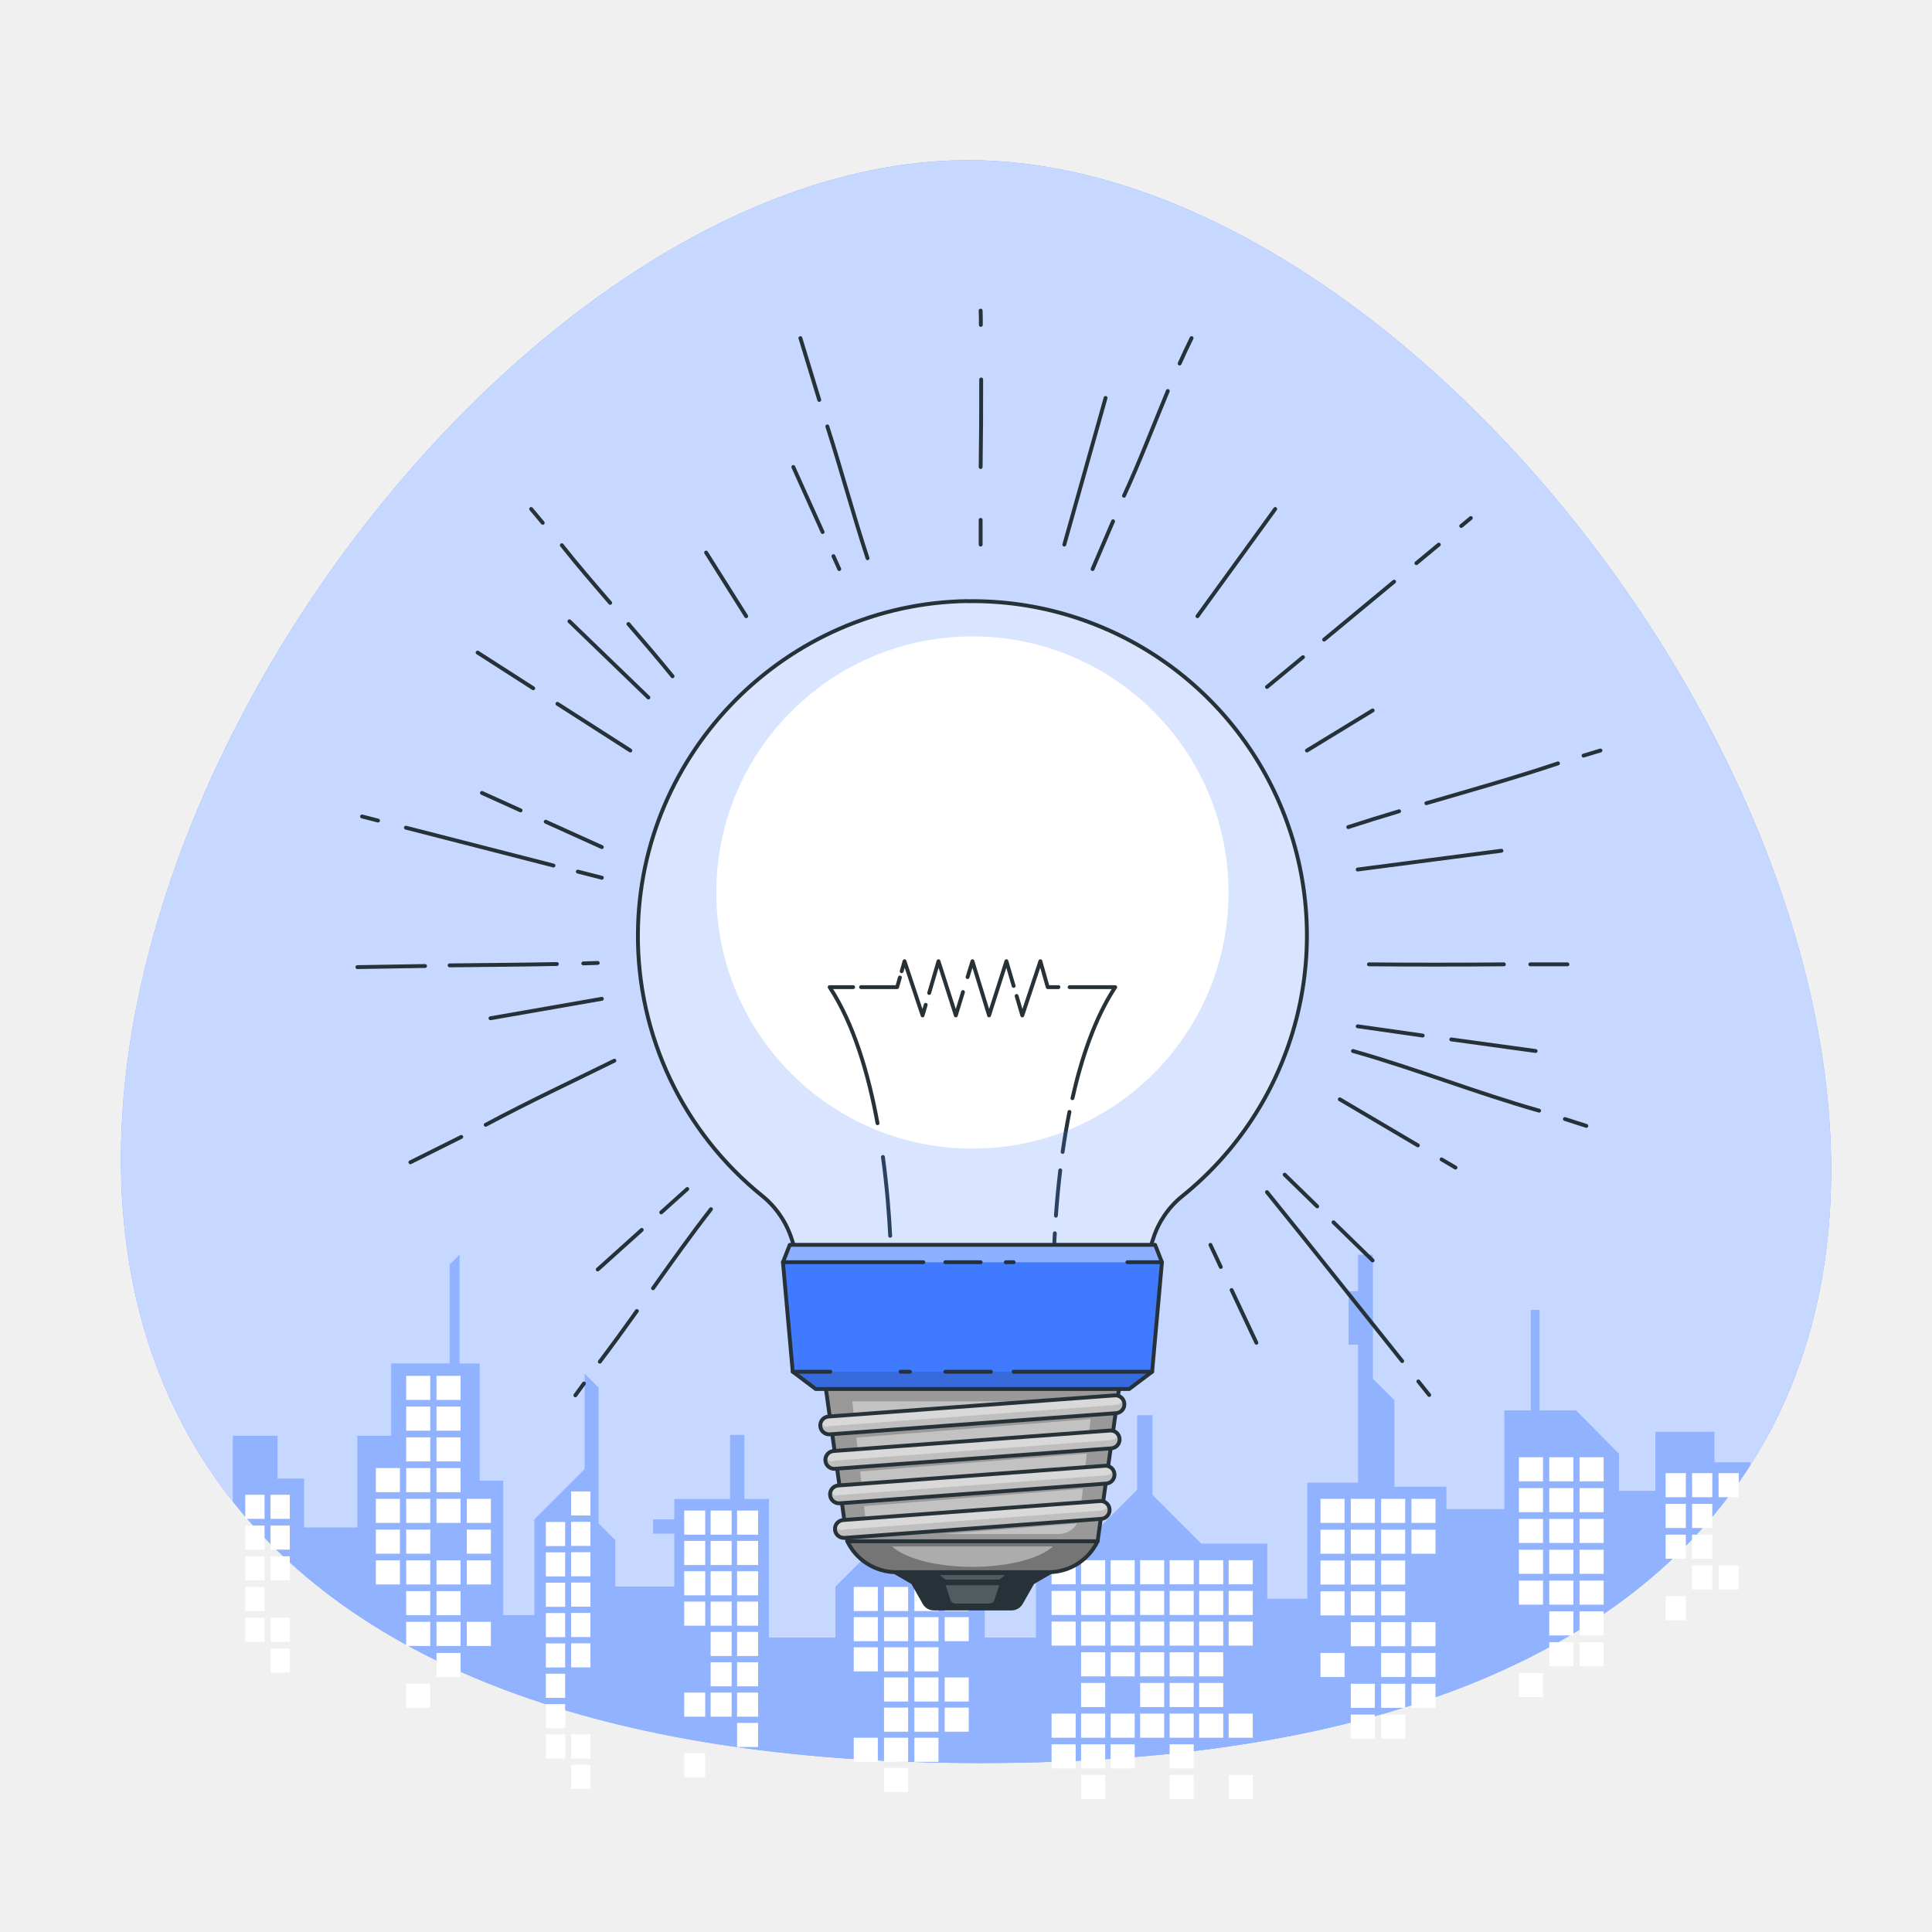
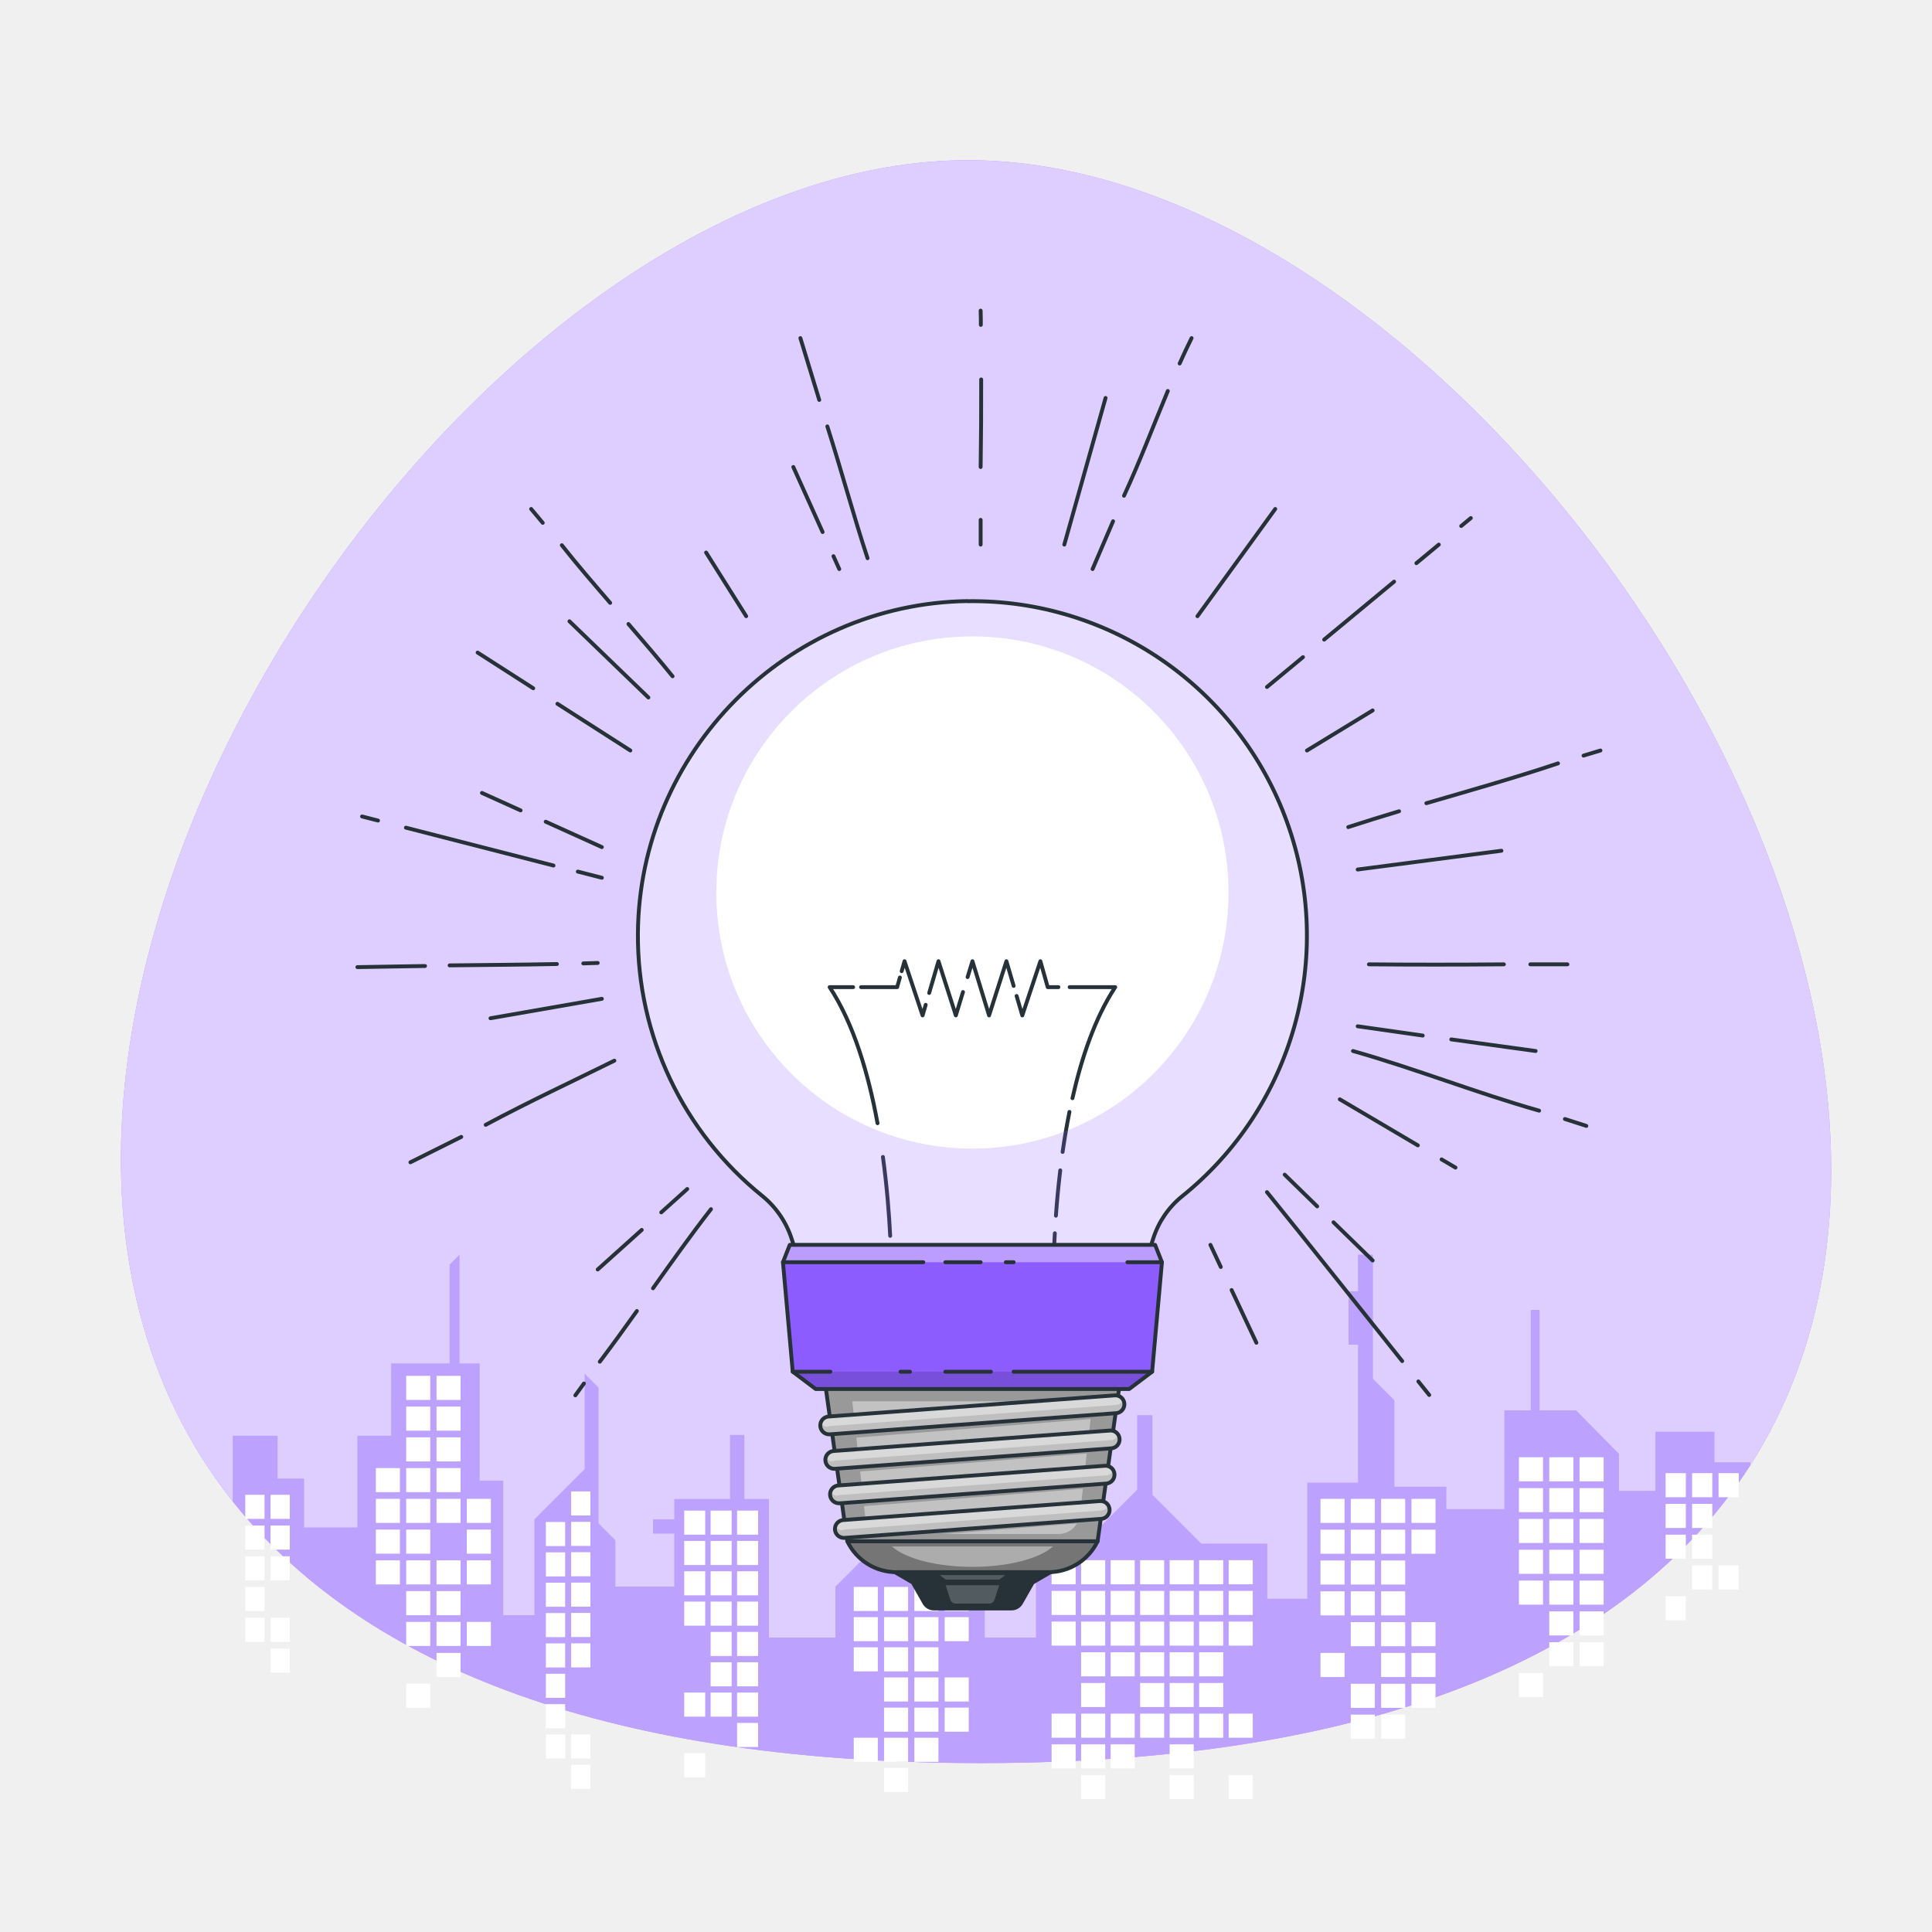
<svg xmlns="http://www.w3.org/2000/svg" viewBox="0 0 500 500">
  <defs>
    <clipPath id="freepik--clip-path--inject-20">
      <path d="M250.43,155.56c-46.89.66-85,39.11-85.34,86a86.4,86.4,0,0,0,32.26,68,23.69,23.69,0,0,1,7.56,11.14l4,12.37h85.48l4.09-12.62a23,23,0,0,1,7.38-10.8,86.57,86.57,0,0,0-55.45-154.06Z" style="fill:#fff;stroke:#263238;stroke-linecap:round;stroke-linejoin:round" />
    </clipPath>
    <clipPath id="freepik--clip-path-2--inject-20">
      <polygon points="284.06 398.88 219.28 398.88 211.57 343.98 291.77 343.98 284.06 398.88" style="fill:#999;stroke:#263238;stroke-linecap:round;stroke-linejoin:round" />
    </clipPath>
    <clipPath id="freepik--clip-path-3--inject-20">
      <path d="M214.68,371.21a2.31,2.31,0,0,1-.17-4.62l74-5.47a2.31,2.31,0,1,1,.34,4.61l-74,5.47Z" style="fill:#bfbfbf;stroke:#263238;stroke-linecap:round;stroke-linejoin:round" />
    </clipPath>
    <clipPath id="freepik--clip-path-4--inject-20">
      <path d="M216,380.13a2.31,2.31,0,0,1-.17-4.62l71.44-5.29a2.31,2.31,0,0,1,.34,4.61l-71.44,5.29Z" style="fill:#bfbfbf;stroke:#263238;stroke-linecap:round;stroke-linejoin:round" />
    </clipPath>
    <clipPath id="freepik--clip-path-5--inject-20">
      <path d="M217.21,389.05a2.31,2.31,0,0,1-.16-4.62l68.9-5.09a2.31,2.31,0,0,1,.34,4.61l-68.9,5.1Z" style="fill:#bfbfbf;stroke:#263238;stroke-linecap:round;stroke-linejoin:round" />
    </clipPath>
    <clipPath id="freepik--clip-path-6--inject-20">
      <path d="M218.48,398a2.31,2.31,0,0,1-.17-4.62l66.37-4.91a2.31,2.31,0,1,1,.34,4.61L218.65,398Z" style="fill:#bfbfbf;stroke:#263238;stroke-linecap:round;stroke-linejoin:round" />
    </clipPath>
    <clipPath id="freepik--clip-path-7--inject-20">
-       <polygon points="300.71 326.66 298.17 355 292.23 359.48 211.11 359.48 205.16 355 202.63 326.66 204.39 322.17 298.94 322.17 300.71 326.66" style="fill:#407BFF;stroke:#263238;stroke-linecap:round;stroke-linejoin:round" />
+       <polygon points="300.71 326.66 298.17 355 292.23 359.48 211.11 359.48 205.16 355 202.63 326.66 204.39 322.17 298.94 322.17 300.71 326.66" style="fill:#8c5cff;stroke:#263238;stroke-linecap:round;stroke-linejoin:round" />
    </clipPath>
  </defs>
  <g id="freepik--background-simple--inject-20">
-     <path d="M453,379.17c-29.17,45.62-91.05,77.11-199.17,77.11-100.52,0-161.5-27.22-193.59-67.71C-33,271,117.45,41.46,250.54,41.46,380.17,41.46,529.69,259.2,453,379.17Z" style="fill:#407BFF" />
+     <path d="M453,379.17c-29.17,45.62-91.05,77.11-199.17,77.11-100.52,0-161.5-27.22-193.59-67.71C-33,271,117.45,41.46,250.54,41.46,380.17,41.46,529.69,259.2,453,379.17Z" style="fill:#8c5cff" />
    <path d="M453,379.17c-29.17,45.62-91.05,77.11-199.17,77.11-100.52,0-161.5-27.22-193.59-67.71C-33,271,117.45,41.46,250.54,41.46,380.17,41.46,529.69,259.2,453,379.17Z" style="fill:#fff;opacity:0.7" />
  </g>
  <g id="freepik--Buildings--inject-20">
-     <path d="M453,378.44v.73c-29.17,45.62-91.05,77.11-199.17,77.11-100.52,0-161.5-27.22-193.59-67.71v-17H71.84v11.08h6.85v12.66H92.48V371.58h8.75V352.85h15.13V327.27l2.57-2.56v28.15h5.22v30.33h6.09V418h8.06V393.21l13-13V355.5l3.62,3.61v35.15l4.33,4.34v12H174.5V396.9H169v-3.69h5.51v-5.28h14.43V371.36h3.7v16.57H199V423.8h17.21V410.62l10-10h8.09V382.13H239v18.46h5.78l10.07,10.08V423.8h13.25V399.54h12.2l14-14v-19.3h3.95v20.61l12.63,12.63h17.09v14.27h10.35V383.71h13.13V348h-2.44V334.19h2.44v-9.48h3.87v32.13l5.55,5.54v22.39h13.45v5.8h15V365h6.85v-26h2.27v26h9.44L419,376.25v9.57h9.42V370.53H443.7v7.91Z" style="fill:#407BFF;opacity:0.4" />
+     <path d="M453,378.44v.73c-29.17,45.62-91.05,77.11-199.17,77.11-100.52,0-161.5-27.22-193.59-67.71v-17H71.84v11.08h6.85v12.66H92.48V371.58h8.75V352.85h15.13V327.27l2.57-2.56v28.15h5.22v30.33h6.09V418h8.06V393.21l13-13V355.5l3.62,3.61v35.15l4.33,4.34v12H174.5V396.9H169v-3.69h5.51v-5.28h14.43V371.36h3.7v16.57H199V423.8h17.21V410.62l10-10h8.09V382.13H239v18.46h5.78l10.07,10.08V423.8h13.25V399.54h12.2l14-14v-19.3h3.95v20.61l12.63,12.63h17.09v14.27h10.35V383.71h13.13V348h-2.44V334.19h2.44v-9.48h3.87v32.13l5.55,5.54v22.39h13.45v5.8h15V365h6.85v-26h2.27v26h9.44L419,376.25v9.57h9.42V370.53H443.7v7.91Z" style="fill:#8c5cff;opacity:0.4" />
    <rect x="105.12" y="356.07" width="6.23" height="6.23" style="fill:#fff" />
    <rect x="112.97" y="356.07" width="6.23" height="6.23" style="fill:#fff" />
    <rect x="105.12" y="364.03" width="6.23" height="6.23" style="fill:#fff" />
    <rect x="112.97" y="364.03" width="6.23" height="6.23" style="fill:#fff" />
    <rect x="105.12" y="371.98" width="6.23" height="6.23" style="fill:#fff" />
    <rect x="112.97" y="371.98" width="6.23" height="6.23" style="fill:#fff" />
    <rect x="105.12" y="379.94" width="6.23" height="6.23" style="fill:#fff" />
    <rect x="112.97" y="379.94" width="6.23" height="6.23" style="fill:#fff" />
    <rect x="105.12" y="387.9" width="6.23" height="6.23" style="fill:#fff" />
    <rect x="112.97" y="387.9" width="6.23" height="6.23" style="fill:#fff" />
    <rect x="105.12" y="395.86" width="6.23" height="6.23" style="fill:#fff" />
    <rect x="105.12" y="403.82" width="6.23" height="6.23" style="fill:#fff" />
    <rect x="112.97" y="403.82" width="6.23" height="6.23" style="fill:#fff" />
    <rect x="105.12" y="411.78" width="6.23" height="6.23" style="fill:#fff" />
    <rect x="112.97" y="411.78" width="6.23" height="6.23" style="fill:#fff" />
    <rect x="105.12" y="419.74" width="6.23" height="6.23" style="fill:#fff" />
    <rect x="112.97" y="419.74" width="6.23" height="6.23" style="fill:#fff" />
    <rect x="120.81" y="387.9" width="6.23" height="6.23" style="fill:#fff" />
    <rect x="120.81" y="395.86" width="6.23" height="6.23" style="fill:#fff" />
    <rect x="120.81" y="403.82" width="6.23" height="6.23" style="fill:#fff" />
    <rect x="120.81" y="419.74" width="6.23" height="6.23" style="fill:#fff" />
    <rect x="97.27" y="379.94" width="6.23" height="6.23" style="fill:#fff" />
    <rect x="97.27" y="387.9" width="6.23" height="6.23" style="fill:#fff" />
    <rect x="97.27" y="395.86" width="6.23" height="6.23" style="fill:#fff" />
    <rect x="97.27" y="403.82" width="6.23" height="6.23" style="fill:#fff" />
    <rect x="147.81" y="385.98" width="4.99" height="6.23" style="fill:#fff" />
    <rect x="147.81" y="393.85" width="4.99" height="6.23" style="fill:#fff" />
    <rect x="147.81" y="401.71" width="4.99" height="6.23" style="fill:#fff" />
    <rect x="147.81" y="409.57" width="4.99" height="6.23" style="fill:#fff" />
    <rect x="147.81" y="417.43" width="4.99" height="6.23" style="fill:#fff" />
    <rect x="147.81" y="425.29" width="4.99" height="6.23" style="fill:#fff" />
    <rect x="141.27" y="393.89" width="4.99" height="6.23" style="fill:#fff" />
    <rect x="141.27" y="401.75" width="4.99" height="6.23" style="fill:#fff" />
    <rect x="141.27" y="409.6" width="4.99" height="6.23" style="fill:#fff" />
    <rect x="141.27" y="417.46" width="4.99" height="6.23" style="fill:#fff" />
    <rect x="141.27" y="425.31" width="4.99" height="6.23" style="fill:#fff" />
    <rect x="141.27" y="433.17" width="4.99" height="6.23" style="fill:#fff" />
    <rect x="70.01" y="386.85" width="4.99" height="6.23" style="fill:#fff" />
    <rect x="70.01" y="394.81" width="4.99" height="6.23" style="fill:#fff" />
    <rect x="70.01" y="402.77" width="4.99" height="6.23" style="fill:#fff" />
    <rect x="70.01" y="418.68" width="4.99" height="6.23" style="fill:#fff" />
    <rect x="70.01" y="426.64" width="4.99" height="6.23" style="fill:#fff" />
    <rect x="63.47" y="386.85" width="4.99" height="6.23" style="fill:#fff" />
    <rect x="63.47" y="394.81" width="4.99" height="6.23" style="fill:#fff" />
    <rect x="63.47" y="402.77" width="4.99" height="6.23" style="fill:#fff" />
    <rect x="63.47" y="410.72" width="4.99" height="6.23" style="fill:#fff" />
    <rect x="63.47" y="418.68" width="4.99" height="6.23" style="fill:#fff" />
    <rect x="183.91" y="390.94" width="5.44" height="6.23" style="fill:#fff" />
    <rect x="190.76" y="390.94" width="5.44" height="6.23" style="fill:#fff" />
    <rect x="183.91" y="398.79" width="5.44" height="6.23" style="fill:#fff" />
    <rect x="190.76" y="398.79" width="5.44" height="6.23" style="fill:#fff" />
    <rect x="183.91" y="406.64" width="5.44" height="6.23" style="fill:#fff" />
    <rect x="190.76" y="406.64" width="5.44" height="6.23" style="fill:#fff" />
    <rect x="183.91" y="414.49" width="5.44" height="6.23" style="fill:#fff" />
    <rect x="190.76" y="414.49" width="5.44" height="6.23" style="fill:#fff" />
    <rect x="183.91" y="422.34" width="5.44" height="6.23" style="fill:#fff" />
    <rect x="190.76" y="422.34" width="5.44" height="6.23" style="fill:#fff" />
    <rect x="183.91" y="430.19" width="5.44" height="6.23" style="fill:#fff" />
    <rect x="190.76" y="430.19" width="5.44" height="6.23" style="fill:#fff" />
    <rect x="177.07" y="390.94" width="5.44" height="6.23" style="fill:#fff" />
    <rect x="177.07" y="398.79" width="5.44" height="6.23" style="fill:#fff" />
    <rect x="177.07" y="406.64" width="5.44" height="6.23" style="fill:#fff" />
    <rect x="177.07" y="414.49" width="5.44" height="6.23" style="fill:#fff" />
    <rect x="228.79" y="410.7" width="6.23" height="6.23" style="fill:#fff" />
    <rect x="236.64" y="410.7" width="6.23" height="6.23" style="fill:#fff" />
    <rect x="228.79" y="418.51" width="6.23" height="6.23" style="fill:#fff" />
    <rect x="236.64" y="418.51" width="6.23" height="6.23" style="fill:#fff" />
    <rect x="228.79" y="426.32" width="6.23" height="6.23" style="fill:#fff" />
    <rect x="236.64" y="426.32" width="6.23" height="6.23" style="fill:#fff" />
    <rect x="228.79" y="434.12" width="6.23" height="6.23" style="fill:#fff" />
    <rect x="236.64" y="434.12" width="6.23" height="6.23" style="fill:#fff" />
    <rect x="228.79" y="441.93" width="6.23" height="6.23" style="fill:#fff" />
    <rect x="236.64" y="441.93" width="6.23" height="6.23" style="fill:#fff" />
    <rect x="244.48" y="410.7" width="6.23" height="6.23" style="fill:#fff" />
    <rect x="244.48" y="418.51" width="6.23" height="6.23" style="fill:#fff" />
    <rect x="244.48" y="434.12" width="6.23" height="6.23" style="fill:#fff" />
    <rect x="244.48" y="441.93" width="6.23" height="6.23" style="fill:#fff" />
    <rect x="220.95" y="410.7" width="6.23" height="6.23" style="fill:#fff" />
    <rect x="220.95" y="418.51" width="6.23" height="6.23" style="fill:#fff" />
    <rect x="220.95" y="426.32" width="6.23" height="6.23" style="fill:#fff" />
    <rect x="349.58" y="387.9" width="6.23" height="6.23" style="fill:#fff" />
    <rect x="357.43" y="387.9" width="6.23" height="6.23" style="fill:#fff" />
    <rect x="349.58" y="395.88" width="6.23" height="6.23" style="fill:#fff" />
    <rect x="357.43" y="395.88" width="6.23" height="6.23" style="fill:#fff" />
    <rect x="349.58" y="403.85" width="6.23" height="6.23" style="fill:#fff" />
    <rect x="357.43" y="403.85" width="6.23" height="6.23" style="fill:#fff" />
    <rect x="349.58" y="411.83" width="6.23" height="6.23" style="fill:#fff" />
    <rect x="357.43" y="411.83" width="6.23" height="6.23" style="fill:#fff" />
    <rect x="349.58" y="419.81" width="6.23" height="6.23" style="fill:#fff" />
    <rect x="357.43" y="419.81" width="6.23" height="6.23" style="fill:#fff" />
    <rect x="365.28" y="387.9" width="6.23" height="6.23" style="fill:#fff" />
    <rect x="365.28" y="395.88" width="6.23" height="6.23" style="fill:#fff" />
    <rect x="365.28" y="419.81" width="6.23" height="6.23" style="fill:#fff" />
    <rect x="393.1" y="377.14" width="6.23" height="6.23" style="fill:#fff" />
    <rect x="400.95" y="377.14" width="6.23" height="6.23" style="fill:#fff" />
    <rect x="393.1" y="385.12" width="6.23" height="6.23" style="fill:#fff" />
    <rect x="400.95" y="385.12" width="6.23" height="6.23" style="fill:#fff" />
    <rect x="393.1" y="393.09" width="6.23" height="6.23" style="fill:#fff" />
    <rect x="400.95" y="393.09" width="6.23" height="6.23" style="fill:#fff" />
    <rect x="393.1" y="401.07" width="6.23" height="6.23" style="fill:#fff" />
    <rect x="400.95" y="401.07" width="6.23" height="6.23" style="fill:#fff" />
    <rect x="393.1" y="409.05" width="6.23" height="6.23" style="fill:#fff" />
    <rect x="400.95" y="409.05" width="6.23" height="6.23" style="fill:#fff" />
    <rect x="408.79" y="377.14" width="6.23" height="6.23" style="fill:#fff" />
    <rect x="408.79" y="385.12" width="6.23" height="6.23" style="fill:#fff" />
    <rect x="408.79" y="393.09" width="6.23" height="6.23" style="fill:#fff" />
    <rect x="408.79" y="401.07" width="6.23" height="6.23" style="fill:#fff" />
    <rect x="408.79" y="409.05" width="6.23" height="6.23" style="fill:#fff" />
    <rect x="431.06" y="381.25" width="5.23" height="6.23" style="fill:#fff" />
    <rect x="437.91" y="381.25" width="5.23" height="6.23" style="fill:#fff" />
    <rect x="431.06" y="389.21" width="5.23" height="6.23" style="fill:#fff" />
    <rect x="437.91" y="389.21" width="5.23" height="6.23" style="fill:#fff" />
    <rect x="431.06" y="397.17" width="5.23" height="6.23" style="fill:#fff" />
    <rect x="437.91" y="397.17" width="5.23" height="6.23" style="fill:#fff" />
    <rect x="437.91" y="405.13" width="5.23" height="6.23" style="fill:#fff" />
    <rect x="431.06" y="413.09" width="5.23" height="6.23" style="fill:#fff" />
    <rect x="444.76" y="381.25" width="5.23" height="6.23" style="fill:#fff" />
    <rect x="444.76" y="405.13" width="5.23" height="6.23" style="fill:#fff" />
    <rect x="341.74" y="387.9" width="6.23" height="6.23" style="fill:#fff" />
    <rect x="341.74" y="395.88" width="6.23" height="6.23" style="fill:#fff" />
    <rect x="341.74" y="403.85" width="6.23" height="6.23" style="fill:#fff" />
    <rect x="341.74" y="411.83" width="6.23" height="6.23" style="fill:#fff" />
    <rect x="302.7" y="411.72" width="6.23" height="6.23" style="fill:#fff" />
    <rect x="295.06" y="411.72" width="6.23" height="6.23" style="fill:#fff" />
    <rect x="287.43" y="411.72" width="6.23" height="6.23" style="fill:#fff" />
    <rect x="279.79" y="411.72" width="6.23" height="6.23" style="fill:#fff" />
    <rect x="272.15" y="411.72" width="6.23" height="6.23" style="fill:#fff" />
    <rect x="310.34" y="411.72" width="6.23" height="6.23" style="fill:#fff" />
    <rect x="317.98" y="411.72" width="6.23" height="6.23" style="fill:#fff" />
    <rect x="302.7" y="419.66" width="6.23" height="6.23" style="fill:#fff" />
    <rect x="295.06" y="419.66" width="6.23" height="6.23" style="fill:#fff" />
    <rect x="287.43" y="419.66" width="6.23" height="6.23" style="fill:#fff" />
    <rect x="279.79" y="419.66" width="6.23" height="6.23" style="fill:#fff" />
    <rect x="272.15" y="419.66" width="6.23" height="6.23" style="fill:#fff" />
    <rect x="310.34" y="419.66" width="6.23" height="6.23" style="fill:#fff" />
    <rect x="317.98" y="419.66" width="6.23" height="6.23" style="fill:#fff" />
    <rect x="302.7" y="427.61" width="6.23" height="6.23" style="fill:#fff" />
    <rect x="295.06" y="427.61" width="6.23" height="6.23" style="fill:#fff" />
    <rect x="287.43" y="427.61" width="6.23" height="6.23" style="fill:#fff" />
    <rect x="279.79" y="427.61" width="6.23" height="6.23" style="fill:#fff" />
    <rect x="310.34" y="427.61" width="6.23" height="6.23" style="fill:#fff" />
    <rect x="302.7" y="435.55" width="6.23" height="6.23" style="fill:#fff" />
    <rect x="295.06" y="435.55" width="6.23" height="6.23" style="fill:#fff" />
    <rect x="279.79" y="435.55" width="6.23" height="6.23" style="fill:#fff" />
    <rect x="310.34" y="435.55" width="6.23" height="6.23" style="fill:#fff" />
    <rect x="302.7" y="443.49" width="6.23" height="6.23" style="fill:#fff" />
    <rect x="295.06" y="443.49" width="6.23" height="6.23" style="fill:#fff" />
    <rect x="287.43" y="443.49" width="6.23" height="6.23" style="fill:#fff" />
    <rect x="279.79" y="443.49" width="6.23" height="6.23" style="fill:#fff" />
    <rect x="272.15" y="443.49" width="6.23" height="6.23" style="fill:#fff" />
    <rect x="310.34" y="443.49" width="6.23" height="6.23" style="fill:#fff" />
    <rect x="317.98" y="443.49" width="6.23" height="6.23" style="fill:#fff" />
    <rect x="302.7" y="451.43" width="6.23" height="6.23" style="fill:#fff" />
    <rect x="287.43" y="451.43" width="6.23" height="6.23" style="fill:#fff" />
    <rect x="279.79" y="451.43" width="6.23" height="6.23" style="fill:#fff" />
    <rect x="272.15" y="451.43" width="6.23" height="6.23" style="fill:#fff" />
    <rect x="302.7" y="459.38" width="6.23" height="6.23" style="fill:#fff" />
    <rect x="279.79" y="459.38" width="6.23" height="6.23" style="fill:#fff" />
    <rect x="317.98" y="459.38" width="6.23" height="6.23" style="fill:#fff" />
    <rect x="302.7" y="403.78" width="6.23" height="6.23" style="fill:#fff" />
    <rect x="295.06" y="403.78" width="6.23" height="6.23" style="fill:#fff" />
    <rect x="287.43" y="403.78" width="6.23" height="6.23" style="fill:#fff" />
    <rect x="279.79" y="403.78" width="6.23" height="6.23" style="fill:#fff" />
    <rect x="272.15" y="403.78" width="6.23" height="6.23" style="fill:#fff" />
    <rect x="310.34" y="403.78" width="6.23" height="6.23" style="fill:#fff" />
    <rect x="317.98" y="403.78" width="6.23" height="6.23" style="fill:#fff" />
    <rect x="400.95" y="417.02" width="6.23" height="6.23" style="fill:#fff" />
    <rect x="400.95" y="425" width="6.23" height="6.23" style="fill:#fff" />
    <rect x="393.1" y="432.97" width="6.23" height="6.23" style="fill:#fff" />
    <rect x="408.79" y="417.02" width="6.23" height="6.23" style="fill:#fff" />
    <rect x="408.79" y="425" width="6.23" height="6.23" style="fill:#fff" />
    <rect x="357.43" y="427.78" width="6.23" height="6.23" style="fill:#fff" />
    <rect x="349.58" y="435.76" width="6.23" height="6.23" style="fill:#fff" />
    <rect x="357.43" y="435.76" width="6.23" height="6.23" style="fill:#fff" />
    <rect x="349.58" y="443.74" width="6.23" height="6.23" style="fill:#fff" />
    <rect x="357.43" y="443.74" width="6.23" height="6.23" style="fill:#fff" />
    <rect x="365.28" y="427.78" width="6.23" height="6.23" style="fill:#fff" />
    <rect x="365.28" y="435.76" width="6.23" height="6.23" style="fill:#fff" />
    <rect x="341.74" y="427.78" width="6.23" height="6.23" style="fill:#fff" />
    <rect x="228.79" y="449.73" width="6.23" height="6.23" style="fill:#fff" />
    <rect x="236.64" y="449.73" width="6.23" height="6.23" style="fill:#fff" />
    <rect x="228.79" y="457.54" width="6.23" height="6.23" style="fill:#fff" />
    <rect x="220.95" y="449.73" width="6.23" height="6.23" style="fill:#fff" />
    <rect x="183.91" y="438.04" width="5.44" height="6.23" style="fill:#fff" />
    <rect x="190.76" y="438.04" width="5.44" height="6.23" style="fill:#fff" />
    <rect x="190.76" y="445.89" width="5.44" height="6.23" style="fill:#fff" />
    <rect x="177.07" y="438.04" width="5.44" height="6.23" style="fill:#fff" />
    <rect x="177.07" y="453.74" width="5.44" height="6.23" style="fill:#fff" />
    <rect x="147.81" y="448.87" width="4.99" height="6.23" style="fill:#fff" />
    <rect x="147.81" y="456.74" width="4.99" height="6.23" style="fill:#fff" />
    <rect x="141.27" y="441.03" width="4.99" height="6.23" style="fill:#fff" />
    <rect x="141.27" y="448.88" width="4.99" height="6.23" style="fill:#fff" />
    <rect x="112.97" y="427.78" width="6.23" height="6.23" style="fill:#fff" />
    <rect x="105.12" y="435.74" width="6.23" height="6.23" style="fill:#fff" />
  </g>
  <g id="freepik--Lines--inject-20">
    <path d="M253.84,84.08c0-1.23,0-2.46-.05-3.69" style="fill:none;stroke:#263238;stroke-linecap:round;stroke-linejoin:round" />
    <path d="M253.79,120.86q.17-11.33.14-22.66" style="fill:none;stroke:#263238;stroke-linecap:round;stroke-linejoin:round" />
    <path d="M253.79,140.94v-6.4" style="fill:none;stroke:#263238;stroke-linecap:round;stroke-linejoin:round" />
    <path d="M305.29,94.08c1-2.21,2-4.41,3.09-6.58" style="fill:none;stroke:#263238;stroke-linecap:round;stroke-linejoin:round" />
    <path d="M290.89,128.3c4.11-8.9,7.57-18.07,11.34-27.11" style="fill:none;stroke:#263238;stroke-linecap:round;stroke-linejoin:round" />
    <path d="M282.76,147.27q2.65-6.2,5.3-12.37" style="fill:none;stroke:#263238;stroke-linecap:round;stroke-linejoin:round" />
    <line x1="275.44" y1="140.94" x2="286.12" y2="102.99" style="fill:none;stroke:#263238;stroke-linecap:round;stroke-linejoin:round" />
    <path d="M214.11,110.35c3.64,11.36,6.73,22.93,10.41,34.11" style="fill:none;stroke:#263238;stroke-linecap:round;stroke-linejoin:round" />
    <path d="M207.14,87.5q2.45,8,4.88,16" style="fill:none;stroke:#263238;stroke-linecap:round;stroke-linejoin:round" />
    <path d="M215.7,143.94l1.5,3.33" style="fill:none;stroke:#263238;stroke-linecap:round;stroke-linejoin:round" />
    <path d="M205.31,120.86l7.58,16.83" style="fill:none;stroke:#263238;stroke-linecap:round;stroke-linejoin:round" />
    <path d="M162.64,161.49c3.86,4.46,7.69,8.95,11.42,13.53" style="fill:none;stroke:#263238;stroke-linecap:round;stroke-linejoin:round" />
    <path d="M145.4,141.1c4,5.07,8.27,10,12.51,14.92" style="fill:none;stroke:#263238;stroke-linecap:round;stroke-linejoin:round" />
    <path d="M137.46,131.72l3,3.59" style="fill:none;stroke:#263238;stroke-linecap:round;stroke-linejoin:round" />
    <line x1="147.37" y1="160.79" x2="167.8" y2="180.51" style="fill:none;stroke:#263238;stroke-linecap:round;stroke-linejoin:round" />
    <path d="M149.54,225.57l6.22,1.59" style="fill:none;stroke:#263238;stroke-linecap:round;stroke-linejoin:round" />
    <path d="M105.05,214.2,143.24,224" style="fill:none;stroke:#263238;stroke-linecap:round;stroke-linejoin:round" />
    <path d="M93.7,211.3l4.13,1.06" style="fill:none;stroke:#263238;stroke-linecap:round;stroke-linejoin:round" />
    <path d="M141.23,212.66l14.53,6.57" style="fill:none;stroke:#263238;stroke-linecap:round;stroke-linejoin:round" />
    <path d="M124.73,205.21l10,4.52" style="fill:none;stroke:#263238;stroke-linecap:round;stroke-linejoin:round" />
    <path d="M378.16,136.13l2.49-2.06" style="fill:none;stroke:#263238;stroke-linecap:round;stroke-linejoin:round" />
    <path d="M366.56,145.75l5.8-4.81" style="fill:none;stroke:#263238;stroke-linecap:round;stroke-linejoin:round" />
    <path d="M342.69,165.53l18.1-15" style="fill:none;stroke:#263238;stroke-linecap:round;stroke-linejoin:round" />
    <path d="M327.89,177.79l9.32-7.72" style="fill:none;stroke:#263238;stroke-linecap:round;stroke-linejoin:round" />
    <line x1="330.03" y1="131.72" x2="309.9" y2="159.47" style="fill:none;stroke:#263238;stroke-linecap:round;stroke-linejoin:round" />
    <path d="M409.82,195.55l4.37-1.32" style="fill:none;stroke:#263238;stroke-linecap:round;stroke-linejoin:round" />
    <path d="M369.14,207.87c11.39-3.33,22.82-6.53,34.07-10.31" style="fill:none;stroke:#263238;stroke-linecap:round;stroke-linejoin:round" />
    <path d="M348.93,214.05c4.36-1.43,8.75-2.78,13.15-4.1" style="fill:none;stroke:#263238;stroke-linecap:round;stroke-linejoin:round" />
    <line x1="351.37" y1="225.03" x2="388.57" y2="220.17" style="fill:none;stroke:#263238;stroke-linecap:round;stroke-linejoin:round" />
    <path d="M405,289.6l5.54,1.78" style="fill:none;stroke:#263238;stroke-linecap:round;stroke-linejoin:round" />
    <path d="M350.15,272c16.37,4.63,31.78,10.79,48.17,15.44" style="fill:none;stroke:#263238;stroke-linecap:round;stroke-linejoin:round" />
    <path d="M375.59,269l21.83,3" style="fill:none;stroke:#263238;stroke-linecap:round;stroke-linejoin:round" />
    <path d="M351.37,265.6,368.2,268" style="fill:none;stroke:#263238;stroke-linecap:round;stroke-linejoin:round" />
    <path d="M367.07,357.51l2.81,3.51" style="fill:none;stroke:#263238;stroke-linecap:round;stroke-linejoin:round" />
    <path d="M327.89,308.52c11.65,14.37,23.21,29,35,43.73" style="fill:none;stroke:#263238;stroke-linecap:round;stroke-linejoin:round" />
    <path d="M345.11,316.33q5.07,4.94,10.13,9.88" style="fill:none;stroke:#263238;stroke-linecap:round;stroke-linejoin:round" />
    <path d="M332.47,304l8.42,8.21" style="fill:none;stroke:#263238;stroke-linecap:round;stroke-linejoin:round" />
    <path d="M151.12,358.05l-2.22,3.06" style="fill:none;stroke:#263238;stroke-linecap:round;stroke-linejoin:round" />
    <path d="M164.82,339.29c-3.14,4.41-6.32,8.8-9.59,13.12" style="fill:none;stroke:#263238;stroke-linecap:round;stroke-linejoin:round" />
    <path d="M184,312.93c-5.19,6.67-10.09,13.57-15,20.47" style="fill:none;stroke:#263238;stroke-linecap:round;stroke-linejoin:round" />
    <path d="M166.08,318.3l-11.39,10.24" style="fill:none;stroke:#263238;stroke-linecap:round;stroke-linejoin:round" />
    <path d="M177.86,307.71l-6.73,6.05" style="fill:none;stroke:#263238;stroke-linecap:round;stroke-linejoin:round" />
    <path d="M119.38,294.23l-13.17,6.57" style="fill:none;stroke:#263238;stroke-linecap:round;stroke-linejoin:round" />
    <path d="M159,274.5c-10.58,5.23-22.14,10.62-33.3,16.6" style="fill:none;stroke:#263238;stroke-linecap:round;stroke-linejoin:round" />
    <line x1="155.76" y1="258.49" x2="126.94" y2="263.52" style="fill:none;stroke:#263238;stroke-linecap:round;stroke-linejoin:round" />
    <line x1="338.24" y1="194.23" x2="355.24" y2="183.86" style="fill:none;stroke:#263238;stroke-linecap:round;stroke-linejoin:round" />
    <line x1="182.74" y1="143" x2="193.11" y2="159.47" style="fill:none;stroke:#263238;stroke-linecap:round;stroke-linejoin:round" />
    <path d="M318.74,333.86l6.41,13.64" style="fill:none;stroke:#263238;stroke-linecap:round;stroke-linejoin:round" />
    <path d="M313.26,322.17c.89,1.9,1.79,3.81,2.68,5.72" style="fill:none;stroke:#263238;stroke-linecap:round;stroke-linejoin:round" />
    <path d="M373.08,300.05l3.6,2.12" style="fill:none;stroke:#263238;stroke-linecap:round;stroke-linejoin:round" />
    <path d="M346.74,284.5l20.2,11.92" style="fill:none;stroke:#263238;stroke-linecap:round;stroke-linejoin:round" />
    <path d="M396.05,249.57h9.6" style="fill:none;stroke:#263238;stroke-linecap:round;stroke-linejoin:round" />
    <path d="M354.27,249.57c11.48.1,23,.1,34.93,0" style="fill:none;stroke:#263238;stroke-linecap:round;stroke-linejoin:round" />
    <path d="M110,250l-17.51.29" style="fill:none;stroke:#263238;stroke-linecap:round;stroke-linejoin:round" />
    <path d="M144.12,249.49c-9.25.19-18.5.23-27.76.35" style="fill:none;stroke:#263238;stroke-linecap:round;stroke-linejoin:round" />
    <path d="M154.69,249.21l-3.74.12" style="fill:none;stroke:#263238;stroke-linecap:round;stroke-linejoin:round" />
    <path d="M138,178.12l-14.39-9.23" style="fill:none;stroke:#263238;stroke-linecap:round;stroke-linejoin:round" />
    <path d="M163.13,194.23l-18.87-12.09" style="fill:none;stroke:#263238;stroke-linecap:round;stroke-linejoin:round" />
  </g>
  <g id="freepik--light-bulb--inject-20">
    <path d="M250.43,155.56c-46.89.66-85,39.11-85.34,86a86.4,86.4,0,0,0,32.26,68,23.69,23.69,0,0,1,7.56,11.14l4,12.37h85.48l4.09-12.62a23,23,0,0,1,7.38-10.8,86.57,86.57,0,0,0-55.45-154.06Z" style="fill:#fff" />
    <g style="clip-path:url(#freepik--clip-path--inject-20)">
      <path d="M230.6,325.91c.05,2.17,0,3.4,0,3.4" style="fill:none;stroke:#263238;stroke-linecap:round;stroke-linejoin:round" />
      <path d="M228.5,299.42c1.07,7.86,1.61,15.05,1.88,20.41" style="fill:none;stroke:#263238;stroke-linecap:round;stroke-linejoin:round" />
      <path d="M220.79,255.47h-6.08C221,265,224.8,278.13,227.1,290.69" style="fill:none;stroke:#263238;stroke-linecap:round;stroke-linejoin:round" />
      <polyline points="232.89 252.98 232.18 255.47 222.84 255.47" style="fill:none;stroke:#263238;stroke-linecap:round;stroke-linejoin:round" />
      <polyline points="239.57 260.05 238.76 262.79 234.09 248.76 233.35 251.35" style="fill:none;stroke:#263238;stroke-linecap:round;stroke-linejoin:round" />
      <polyline points="249.22 256.74 247.37 262.79 242.88 248.76 240.47 256.98" style="fill:none;stroke:#263238;stroke-linecap:round;stroke-linejoin:round" />
      <polyline points="262.33 255.15 260.46 248.76 255.97 262.79 251.67 248.76 250.41 252.87" style="fill:none;stroke:#263238;stroke-linecap:round;stroke-linejoin:round" />
      <polyline points="273.92 255.47 271.15 255.47 269.25 248.76 264.57 262.79 263.1 257.76" style="fill:none;stroke:#263238;stroke-linecap:round;stroke-linejoin:round" />
      <path d="M277.55,284.21c2.36-10.47,5.86-20.85,11.07-28.74h-11.8" style="fill:none;stroke:#263238;stroke-linecap:round;stroke-linejoin:round" />
      <path d="M275,298.12c.48-3.37,1.07-6.86,1.77-10.36" style="fill:none;stroke:#263238;stroke-linecap:round;stroke-linejoin:round" />
      <path d="M273.27,314.62c.25-3.52.61-7.49,1.12-11.73" style="fill:none;stroke:#263238;stroke-linecap:round;stroke-linejoin:round" />
      <path d="M272.85,322.17c0-.92.09-1.92.14-3" style="fill:none;stroke:#263238;stroke-linecap:round;stroke-linejoin:round" />
      <path d="M272.7,329.31s0-1.64.06-4.47" style="fill:none;stroke:#263238;stroke-linecap:round;stroke-linejoin:round" />
-       <path d="M250.43,155.56c-46.89.66-85,39.11-85.34,86a86.4,86.4,0,0,0,32.26,68,23.69,23.69,0,0,1,7.56,11.14l4,12.37h85.48l4.09-12.62a23,23,0,0,1,7.38-10.8,86.57,86.57,0,0,0-55.45-154.06Zm1.24,141.7A66.28,66.28,0,1,1,317.94,231,66.27,66.27,0,0,1,251.67,297.26Z" style="fill:#407BFF;opacity:0.2" />
+       <path d="M250.43,155.56c-46.89.66-85,39.11-85.34,86a86.4,86.4,0,0,0,32.26,68,23.69,23.69,0,0,1,7.56,11.14l4,12.37h85.48l4.09-12.62a23,23,0,0,1,7.38-10.8,86.57,86.57,0,0,0-55.45-154.06Zm1.24,141.7A66.28,66.28,0,1,1,317.94,231,66.27,66.27,0,0,1,251.67,297.26Z" style="fill:#8c5cff;opacity:0.2" />
    </g>
    <path d="M250.43,155.56c-46.89.66-85,39.11-85.34,86a86.4,86.4,0,0,0,32.26,68,23.69,23.69,0,0,1,7.56,11.14l4,12.37h85.48l4.09-12.62a23,23,0,0,1,7.38-10.8,86.57,86.57,0,0,0-55.45-154.06Z" style="fill:none;stroke:#263238;stroke-linecap:round;stroke-linejoin:round" />
    <path d="M261.68,416.27h-20a2.8,2.8,0,0,1-2.44-1.42l-3-5.28-11.57-6.71h54.13l-11.56,6.71-3,5.28A2.83,2.83,0,0,1,261.68,416.27Z" style="fill:#263238;stroke:#263238;stroke-linecap:round;stroke-linejoin:round" />
    <path d="M284.06,398.88H219.28a14.09,14.09,0,0,0,12.69,8h39.39a14.11,14.11,0,0,0,12.7-8Z" style="fill:#757575;stroke:#263238;stroke-linecap:round;stroke-linejoin:round" />
    <polygon points="284.06 398.88 219.28 398.88 211.57 343.98 291.77 343.98 284.06 398.88" style="fill:#999" />
    <g style="clip-path:url(#freepik--clip-path-2--inject-20)">
      <polygon points="222.6 380.82 223.31 387.11 280.52 382.68 281.25 376.16 222.6 380.82" style="fill:#fff;opacity:0.4" />
      <path d="M244.15,397H274a5.48,5.48,0,0,0,4.74-2.75Z" style="fill:#fff;opacity:0.4" />
      <path d="M223.61,389.78l.26,2.35a5.47,5.47,0,0,0,2,3.62l53.67-4.16.71-6.31Z" style="fill:#fff;opacity:0.4" />
      <polygon points="282.55 364.63 282.77 362.65 251.16 362.65 249.86 362.65 220.57 362.65 221.32 369.38 282.55 364.63" style="fill:#fff;opacity:0.4" />
      <polygon points="221.62 372.05 222.31 378.14 281.55 373.55 282.25 367.24 221.62 372.05" style="fill:#fff;opacity:0.4" />
    </g>
    <polygon points="284.06 398.88 219.28 398.88 211.57 343.98 291.77 343.98 284.06 398.88" style="fill:none;stroke:#263238;stroke-linecap:round;stroke-linejoin:round" />
    <path d="M214.68,371.21a2.31,2.31,0,0,1-.17-4.62l74-5.47a2.31,2.31,0,1,1,.34,4.61l-74,5.47Z" style="fill:#bfbfbf" />
    <g style="clip-path:url(#freepik--clip-path-3--inject-20)">
      <g style="opacity:0.4">
        <path d="M290.69,362.36a2.27,2.27,0,0,1-1.87,1.23l-74,5.47h-.17a1.38,1.38,0,1,1-.17-2.48l74-5.47A2.3,2.3,0,0,1,290.69,362.36Z" style="fill:#fff" />
      </g>
    </g>
    <path d="M214.68,371.21a2.31,2.31,0,0,1-.17-4.62l74-5.47a2.31,2.31,0,1,1,.34,4.61l-74,5.47Z" style="fill:none;stroke:#263238;stroke-linecap:round;stroke-linejoin:round" />
    <path d="M216,380.13a2.31,2.31,0,0,1-.17-4.62l71.44-5.29a2.31,2.31,0,0,1,.34,4.61l-71.44,5.29Z" style="fill:#bfbfbf" />
    <g style="clip-path:url(#freepik--clip-path-4--inject-20)">
      <g style="opacity:0.4">
        <path d="M289.43,371.46a2.27,2.27,0,0,1-1.87,1.23L216.12,378H216a1.38,1.38,0,1,1-.17-2.48l71.44-5.29A2.33,2.33,0,0,1,289.43,371.46Z" style="fill:#fff" />
      </g>
    </g>
    <path d="M216,380.13a2.31,2.31,0,0,1-.17-4.62l71.44-5.29a2.31,2.31,0,0,1,.34,4.61l-71.44,5.29Z" style="fill:none;stroke:#263238;stroke-linecap:round;stroke-linejoin:round" />
    <path d="M217.21,389.05a2.31,2.31,0,0,1-.16-4.62l68.9-5.09a2.31,2.31,0,0,1,.34,4.61l-68.9,5.1Z" style="fill:#bfbfbf" />
    <g style="clip-path:url(#freepik--clip-path-5--inject-20)">
      <g style="opacity:0.4">
        <path d="M288.16,380.58a2.24,2.24,0,0,1-1.87,1.23l-68.9,5.1h-.18a1.38,1.38,0,1,1-.17-2.49l68.9-5.09A2.31,2.31,0,0,1,288.16,380.58Z" style="fill:#fff" />
      </g>
    </g>
    <path d="M217.21,389.05a2.31,2.31,0,0,1-.16-4.62l68.9-5.09a2.31,2.31,0,0,1,.34,4.61l-68.9,5.1Z" style="fill:none;stroke:#263238;stroke-linecap:round;stroke-linejoin:round" />
    <path d="M218.48,398a2.31,2.31,0,0,1-.17-4.62l66.37-4.91a2.31,2.31,0,1,1,.34,4.61L218.65,398Z" style="fill:#bfbfbf" />
    <g style="clip-path:url(#freepik--clip-path-6--inject-20)">
      <g style="opacity:0.4">
        <path d="M286.9,389.68a2.29,2.29,0,0,1-1.87,1.24l-66.38,4.91h-.17a1.38,1.38,0,1,1-.17-2.48l66.37-4.91A2.32,2.32,0,0,1,286.9,389.68Z" style="fill:#fff" />
      </g>
    </g>
    <path d="M218.48,398a2.31,2.31,0,0,1-.17-4.62l66.37-4.91a2.31,2.31,0,1,1,.34,4.61L218.65,398Z" style="fill:none;stroke:#263238;stroke-linecap:round;stroke-linejoin:round" />
-     <polygon points="300.71 326.66 298.17 355 292.23 359.48 211.11 359.48 205.16 355 202.63 326.66 204.39 322.17 298.94 322.17 300.71 326.66" style="fill:#407BFF" />
+     <polygon points="300.71 326.66 298.17 355 292.23 359.48 211.11 359.48 205.16 355 202.63 326.66 204.39 322.17 298.94 322.17 300.71 326.66" style="fill:#8c5cff" />
    <g style="clip-path:url(#freepik--clip-path-7--inject-20)">
      <polygon points="298.17 355 292.23 359.48 211.11 359.48 205.16 355 298.17 355" style="fill-opacity:0.7;opacity:0.2" />
      <polygon points="300.71 326.66 202.63 326.66 204.39 322.17 298.94 322.17 300.71 326.66" style="fill:#fff;opacity:0.4" />
    </g>
    <polygon points="300.71 326.66 298.17 355 292.23 359.48 211.11 359.48 205.16 355 202.63 326.66 204.39 322.17 298.94 322.17 300.71 326.66" style="fill:none;stroke:#263238;stroke-linecap:round;stroke-linejoin:round" />
    <line x1="202.63" y1="326.66" x2="238.95" y2="326.66" style="fill:none;stroke:#263238;stroke-linecap:round;stroke-linejoin:round" />
    <line x1="244.65" y1="326.66" x2="253.79" y2="326.66" style="fill:none;stroke:#263238;stroke-linecap:round;stroke-linejoin:round" />
    <line x1="260.3" y1="326.66" x2="262.33" y2="326.66" style="fill:none;stroke:#263238;stroke-linecap:round;stroke-linejoin:round" />
    <line x1="300.71" y1="326.66" x2="291.77" y2="326.66" style="fill:none;stroke:#263238;stroke-linecap:round;stroke-linejoin:round" />
    <line x1="298.17" y1="355" x2="262.33" y2="355" style="fill:none;stroke:#263238;stroke-linecap:round;stroke-linejoin:round" />
    <line x1="256.44" y1="355" x2="244.65" y2="355" style="fill:none;stroke:#263238;stroke-linecap:round;stroke-linejoin:round" />
    <line x1="235.5" y1="355" x2="233.06" y2="355" style="fill:none;stroke:#263238;stroke-linecap:round;stroke-linejoin:round" />
    <line x1="205.16" y1="355" x2="214.9" y2="355" style="fill:none;stroke:#263238;stroke-linecap:round;stroke-linejoin:round" />
    <path d="M230.83,400.21c3.37,3.1,11.43,5.29,20.84,5.29s17.46-2.19,20.84-5.29Z" style="fill:#fff;opacity:0.4" />
    <path d="M256,415H247.3a1.43,1.43,0,0,1-1.35-1l-1.22-3.75H258.6l-1.22,3.75A1.42,1.42,0,0,1,256,415Z" style="fill:#fff;opacity:0.2" />
    <polygon points="244.73 408.8 258.6 408.8 260.15 407.62 243.19 407.62 244.73 408.8" style="fill:#fff;opacity:0.2" />
  </g>
</svg>
